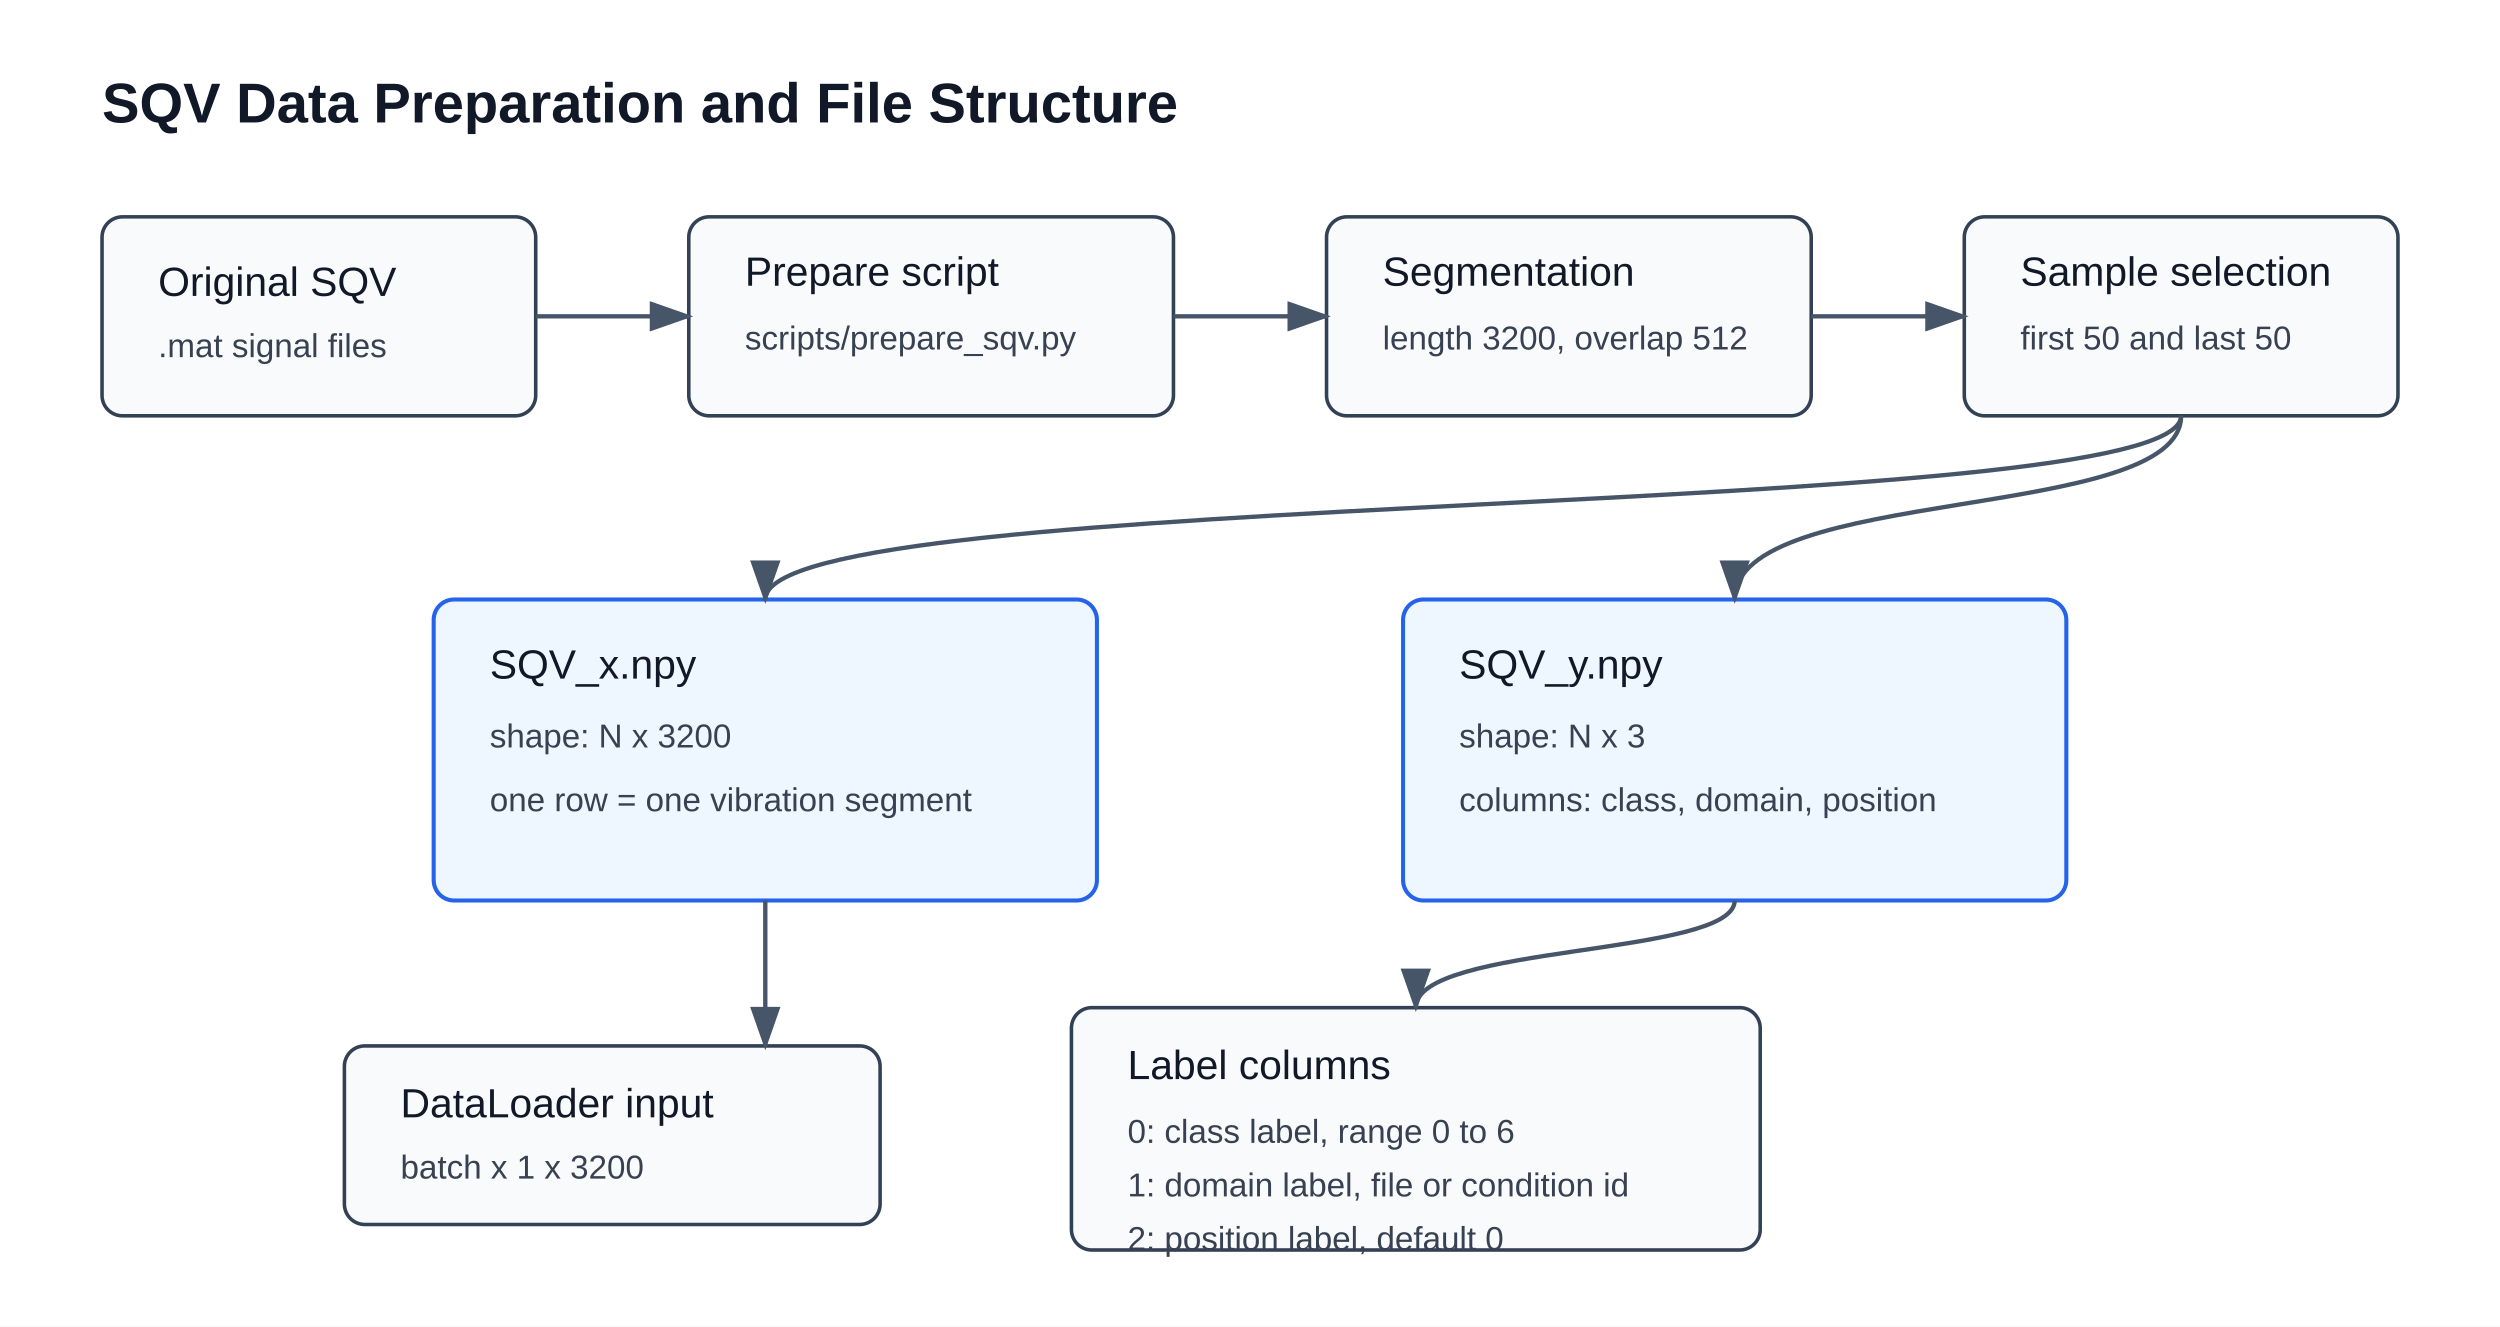
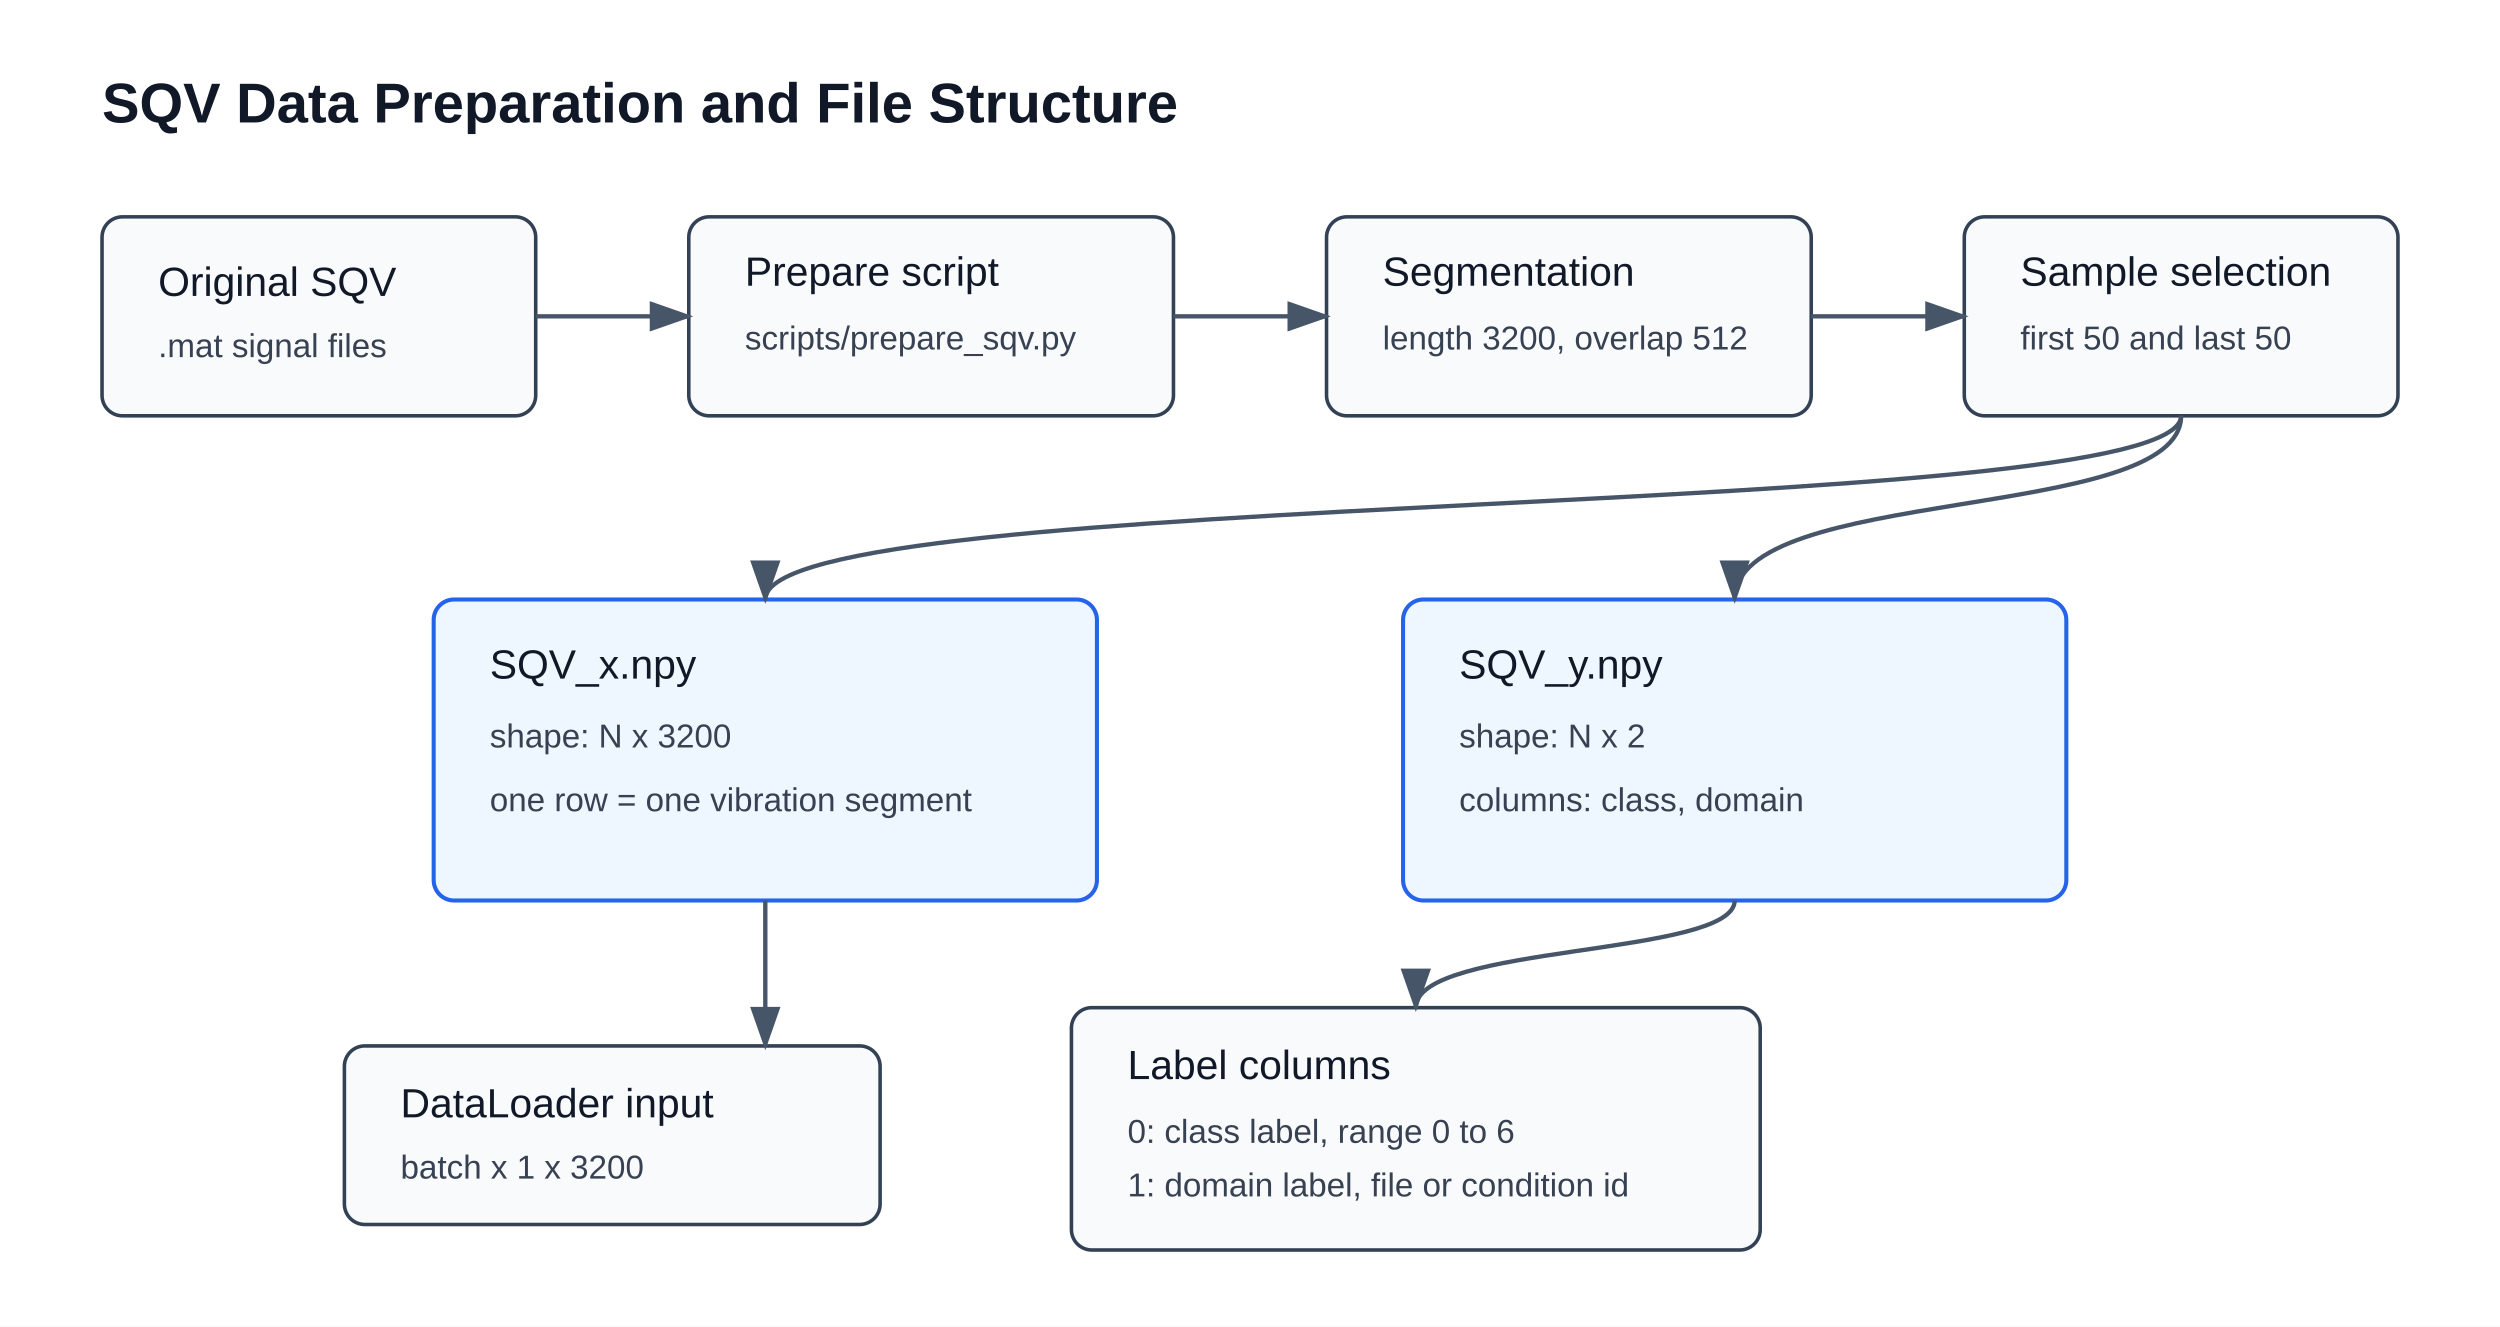
<svg xmlns="http://www.w3.org/2000/svg" width="980" height="520" viewBox="0 0 980 520">
  <defs>
    <style>
      .box { fill: #f8fafc; stroke: #334155; stroke-width: 1.4; rx: 8; }
      .accent { fill: #eef6ff; stroke: #2563eb; stroke-width: 1.6; rx: 8; }
      .label { font-family: Arial, sans-serif; font-size: 16px; fill: #111827; }
      .small { font-family: Arial, sans-serif; font-size: 13px; fill: #374151; }
      .title { font-family: Arial, sans-serif; font-size: 22px; font-weight: 700; fill: #111827; }
      .arrow { stroke: #475569; stroke-width: 1.7; marker-end: url(#arrowhead); fill: none; }
    </style>
    <marker id="arrowhead" markerWidth="10" markerHeight="7" refX="9" refY="3.5" orient="auto">
      <polygon points="0 0, 10 3.5, 0 7" fill="#475569" />
    </marker>
  </defs>
  <rect width="980" height="520" fill="#ffffff" />
  <text x="40" y="48" class="title">SQV Data Preparation and File Structure</text>
  <rect x="40" y="85" width="170" height="78" class="box" />
  <text x="62" y="116" class="label">Original SQV</text>
  <text x="62" y="140" class="small">.mat signal files</text>
  <rect x="270" y="85" width="190" height="78" class="box" />
  <text x="292" y="112" class="label">Prepare script</text>
  <text x="292" y="137" class="small">scripts/prepare_sqv.py</text>
  <rect x="520" y="85" width="190" height="78" class="box" />
  <text x="542" y="112" class="label">Segmentation</text>
  <text x="542" y="137" class="small">length 3200, overlap 512</text>
  <rect x="770" y="85" width="170" height="78" class="box" />
  <text x="792" y="112" class="label">Sample selection</text>
  <text x="792" y="137" class="small">first 50 and last 50</text>
  <path d="M210 124 H270" class="arrow" />
  <path d="M460 124 H520" class="arrow" />
  <path d="M710 124 H770" class="arrow" />
  <rect x="170" y="235" width="260" height="118" class="accent" />
  <text x="192" y="266" class="label">SQV_x.npy</text>
  <text x="192" y="293" class="small">shape: N x 3200</text>
  <text x="192" y="318" class="small">one row = one vibration segment</text>
  <rect x="550" y="235" width="260" height="118" class="accent" />
  <text x="572" y="266" class="label">SQV_y.npy</text>
-   <text x="572" y="293" class="small">shape: N x 3</text>
-   <text x="572" y="318" class="small">columns: class, domain, position</text>
+   <text x="572" y="293" class="small">shape: N x 2</text>
+   <text x="572" y="318" class="small">columns: class, domain</text>
  <path d="M855 163 C855 205, 300 190, 300 235" class="arrow" />
  <path d="M855 163 C855 205, 680 190, 680 235" class="arrow" />
  <rect x="135" y="410" width="210" height="70" class="box" />
  <text x="157" y="438" class="label">DataLoader input</text>
  <text x="157" y="462" class="small">batch x 1 x 3200</text>
  <rect x="420" y="395" width="270" height="95" class="box" />
  <text x="442" y="423" class="label">Label columns</text>
  <text x="442" y="448" class="small">0: class label, range 0 to 6</text>
  <text x="442" y="469" class="small">1: domain label, file or condition id</text>
-   <text x="442" y="490" class="small">2: position label, default 0</text>
  <path d="M300 353 V410" class="arrow" />
  <path d="M680 353 C680 375, 555 370, 555 395" class="arrow" />
</svg>
